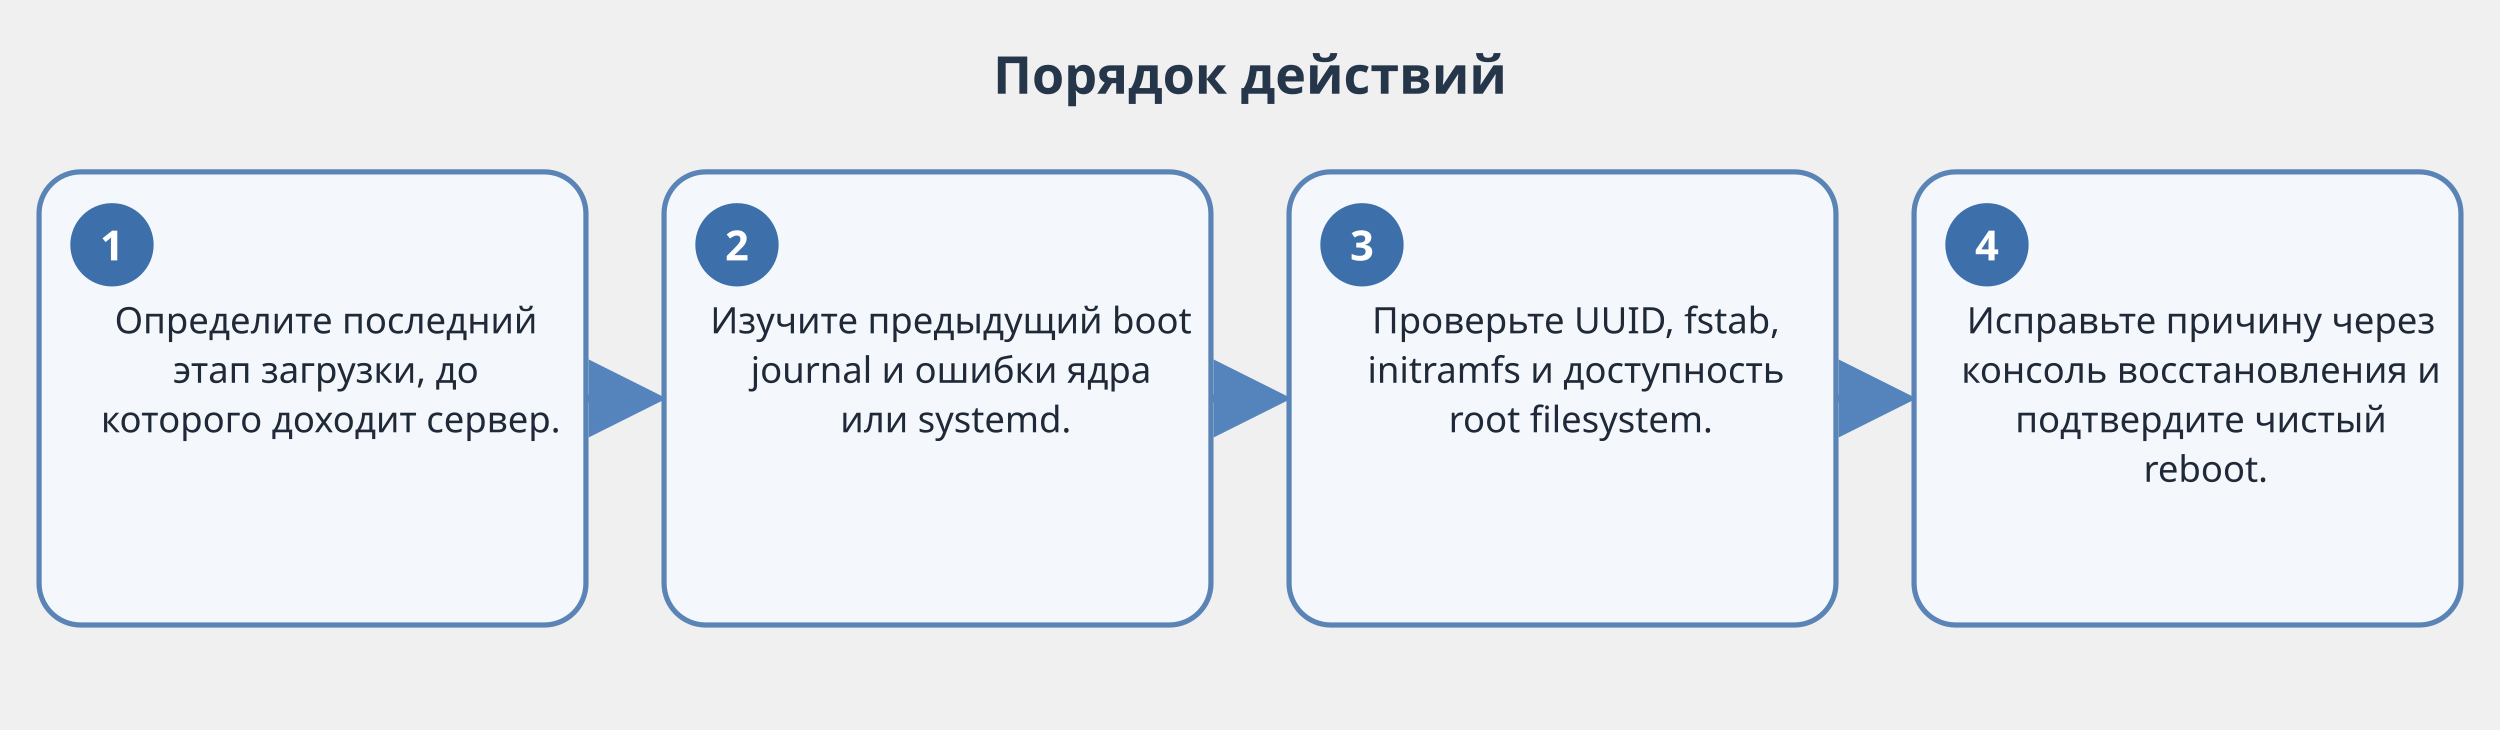
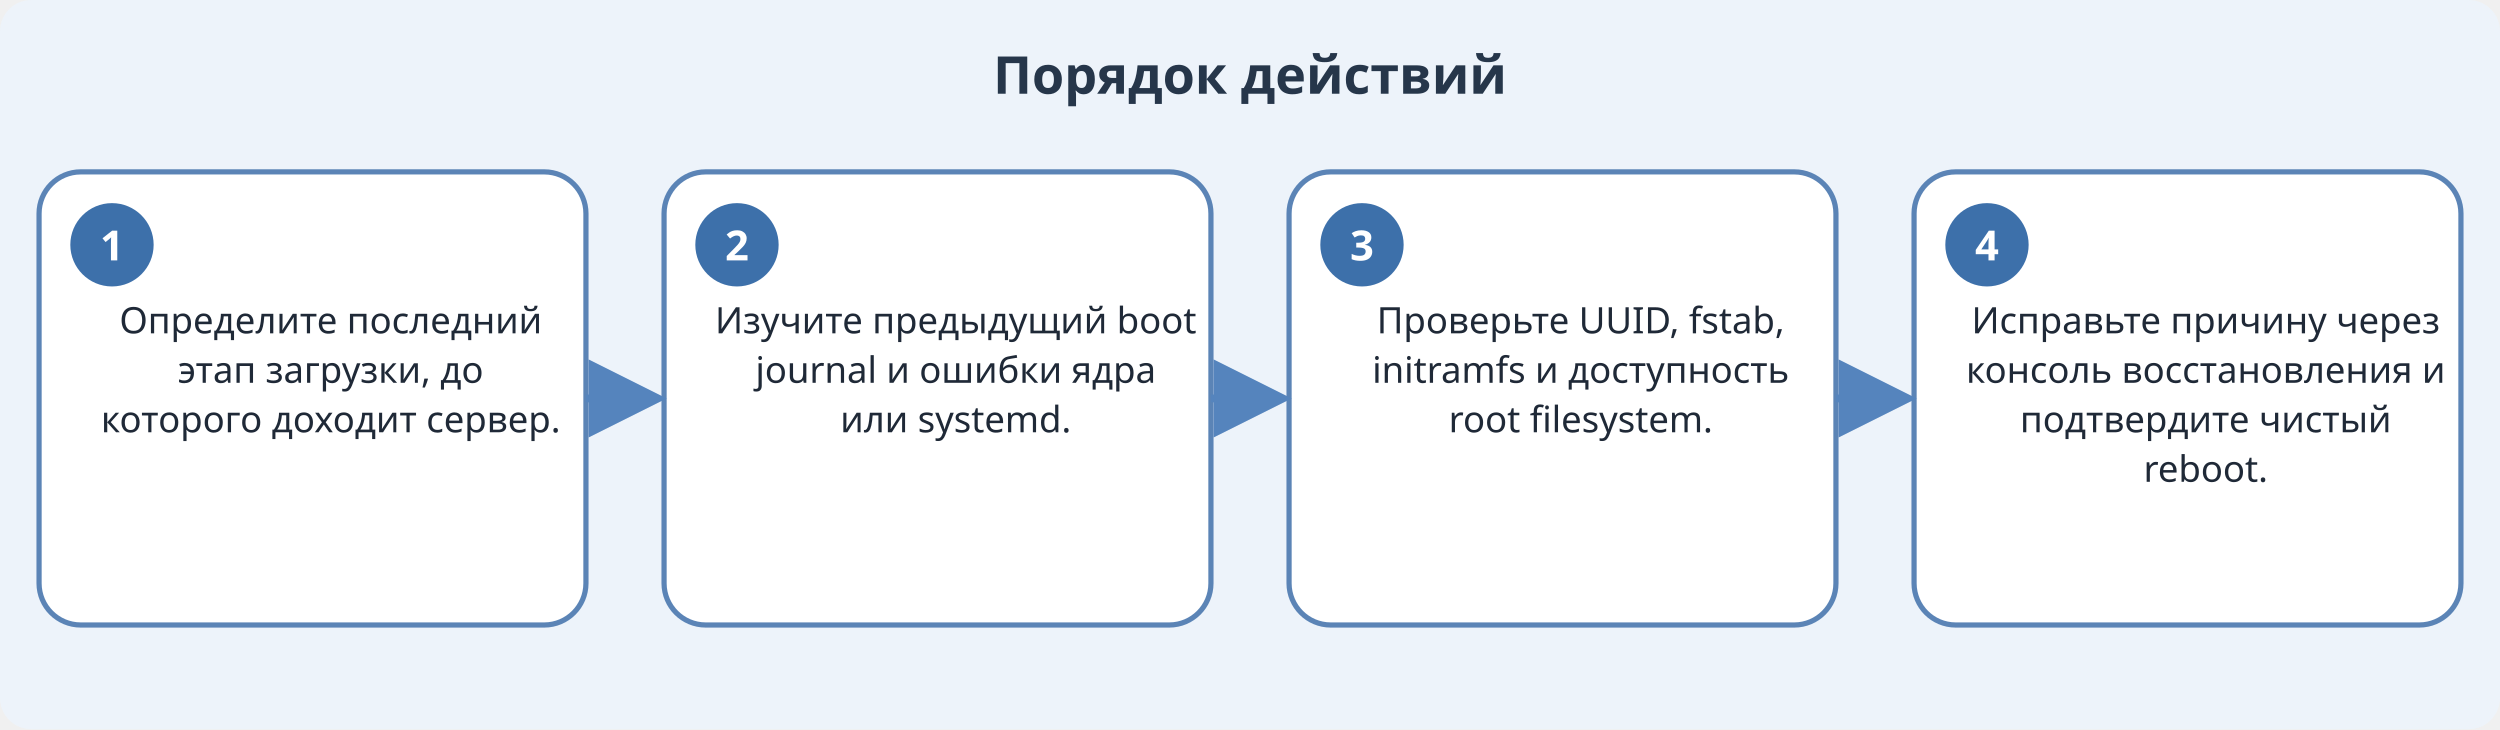
<svg xmlns="http://www.w3.org/2000/svg" width="960" height="280" viewBox="0 0 960 280" role="img" aria-labelledby="title desc">
  <defs>
    <marker id="arrow" markerWidth="10" markerHeight="10" refX="8" refY="5" orient="auto">
      <path d="M 0 0 L 10 5 L 0 10 z" fill="#5584bd" />
    </marker>
  </defs>
+   <rect id="canvas" x="0" y="0" width="960" height="280" rx="12" fill="#edf3fa" />
  <text x="480" y="36" text-anchor="middle" font-family="sans-serif" font-size="20" font-weight="700" fill="#26364a">Порядок действий</text>
-   <rect x="15" y="66" width="210" height="174" rx="16" fill="#f4f8fd" stroke="#5b84b6" stroke-width="2" />
+   <rect class="step-card" x="15" y="66" width="210" height="174" rx="16" fill="#ffffff" stroke="#5b84b6" stroke-width="2" />
  <circle cx="43" cy="94" r="16" fill="#3d70aa" />
  <text x="43" y="100" text-anchor="middle" font-family="sans-serif" font-size="16" font-weight="700" fill="#ffffff">1</text>
-   <text x="127" y="128" text-anchor="middle" font-family="sans-serif" font-size="14" fill="#1f2937">
-     <tspan x="127" dy="0">Определите последний</tspan>
-     <tspan x="127" dy="19">этап загрузки, до</tspan>
-     <tspan x="127" dy="19">которого доходит сервер.</tspan>
-   </text>
-   <rect x="255" y="66" width="210" height="174" rx="16" fill="#f4f8fd" stroke="#5b84b6" stroke-width="2" />
+   <text class="step-label" x="127" y="128" text-anchor="middle" font-family="sans-serif" font-size="14" fill="#1f2937">Определите последний</text>
+   <text class="step-label" x="127" y="147" text-anchor="middle" font-family="sans-serif" font-size="14" fill="#1f2937">этап загрузки, до</text>
+   <text class="step-label" x="127" y="166" text-anchor="middle" font-family="sans-serif" font-size="14" fill="#1f2937">которого доходит сервер.</text>
+   <rect class="step-card" x="255" y="66" width="210" height="174" rx="16" fill="#ffffff" stroke="#5b84b6" stroke-width="2" />
  <circle cx="283" cy="94" r="16" fill="#3d70aa" />
  <text x="283" y="100" text-anchor="middle" font-family="sans-serif" font-size="16" font-weight="700" fill="#ffffff">2</text>
-   <text x="367" y="128" text-anchor="middle" font-family="sans-serif" font-size="14" fill="#1f2937">
-     <tspan x="367" dy="0">Изучите предыдущий boot</tspan>
-     <tspan x="367" dy="19">journal и ошибки ядра</tspan>
-     <tspan x="367" dy="19">или systemd.</tspan>
-   </text>
-   <rect x="495" y="66" width="210" height="174" rx="16" fill="#f4f8fd" stroke="#5b84b6" stroke-width="2" />
+   <text class="step-label" x="367" y="128" text-anchor="middle" font-family="sans-serif" font-size="14" fill="#1f2937">Изучите предыдущий boot</text>
+   <text class="step-label" x="367" y="147" text-anchor="middle" font-family="sans-serif" font-size="14" fill="#1f2937">journal и ошибки ядра</text>
+   <text class="step-label" x="367" y="166" text-anchor="middle" font-family="sans-serif" font-size="14" fill="#1f2937">или systemd.</text>
+   <rect class="step-card" x="495" y="66" width="210" height="174" rx="16" fill="#ffffff" stroke="#5b84b6" stroke-width="2" />
  <circle cx="523" cy="94" r="16" fill="#3d70aa" />
  <text x="523" y="100" text-anchor="middle" font-family="sans-serif" font-size="16" font-weight="700" fill="#ffffff">3</text>
-   <text x="607" y="128" text-anchor="middle" font-family="sans-serif" font-size="14" fill="#1f2937">
-     <tspan x="607" dy="0">Проверьте UUID, fstab,</tspan>
-     <tspan x="607" dy="19">initramfs и доступность</tspan>
-     <tspan x="607" dy="19">root filesystem.</tspan>
-   </text>
-   <rect x="735" y="66" width="210" height="174" rx="16" fill="#f4f8fd" stroke="#5b84b6" stroke-width="2" />
+   <text class="step-label" x="607" y="128" text-anchor="middle" font-family="sans-serif" font-size="14" fill="#1f2937">Проверьте UUID, fstab,</text>
+   <text class="step-label" x="607" y="147" text-anchor="middle" font-family="sans-serif" font-size="14" fill="#1f2937">initramfs и доступность</text>
+   <text class="step-label" x="607" y="166" text-anchor="middle" font-family="sans-serif" font-size="14" fill="#1f2937">root filesystem.</text>
+   <rect class="step-card" x="735" y="66" width="210" height="174" rx="16" fill="#ffffff" stroke="#5b84b6" stroke-width="2" />
  <circle cx="763" cy="94" r="16" fill="#3d70aa" />
  <text x="763" y="100" text-anchor="middle" font-family="sans-serif" font-size="16" font-weight="700" fill="#ffffff">4</text>
-   <text x="847" y="128" text-anchor="middle" font-family="sans-serif" font-size="14" fill="#1f2937">
-     <tspan x="847" dy="0">Исправьте причину через</tspan>
-     <tspan x="847" dy="19">консоль восстановления и</tspan>
-     <tspan x="847" dy="19">подтвердите чистый</tspan>
-     <tspan x="847" dy="19">reboot.</tspan>
-   </text>
+   <text class="step-label" x="847" y="128" text-anchor="middle" font-family="sans-serif" font-size="14" fill="#1f2937">Исправьте причину через</text>
+   <text class="step-label" x="847" y="147" text-anchor="middle" font-family="sans-serif" font-size="14" fill="#1f2937">консоль восстановления и</text>
+   <text class="step-label" x="847" y="166" text-anchor="middle" font-family="sans-serif" font-size="14" fill="#1f2937">подтвердите чистый</text>
+   <text class="step-label" x="847" y="185" text-anchor="middle" font-family="sans-serif" font-size="14" fill="#1f2937">reboot.</text>
  <line x1="225" y1="153" x2="250" y2="153" stroke="#5584bd" stroke-width="3" marker-end="url(#arrow)" />
  <line x1="465" y1="153" x2="490" y2="153" stroke="#5584bd" stroke-width="3" marker-end="url(#arrow)" />
  <line x1="705" y1="153" x2="730" y2="153" stroke="#5584bd" stroke-width="3" marker-end="url(#arrow)" />
</svg>
